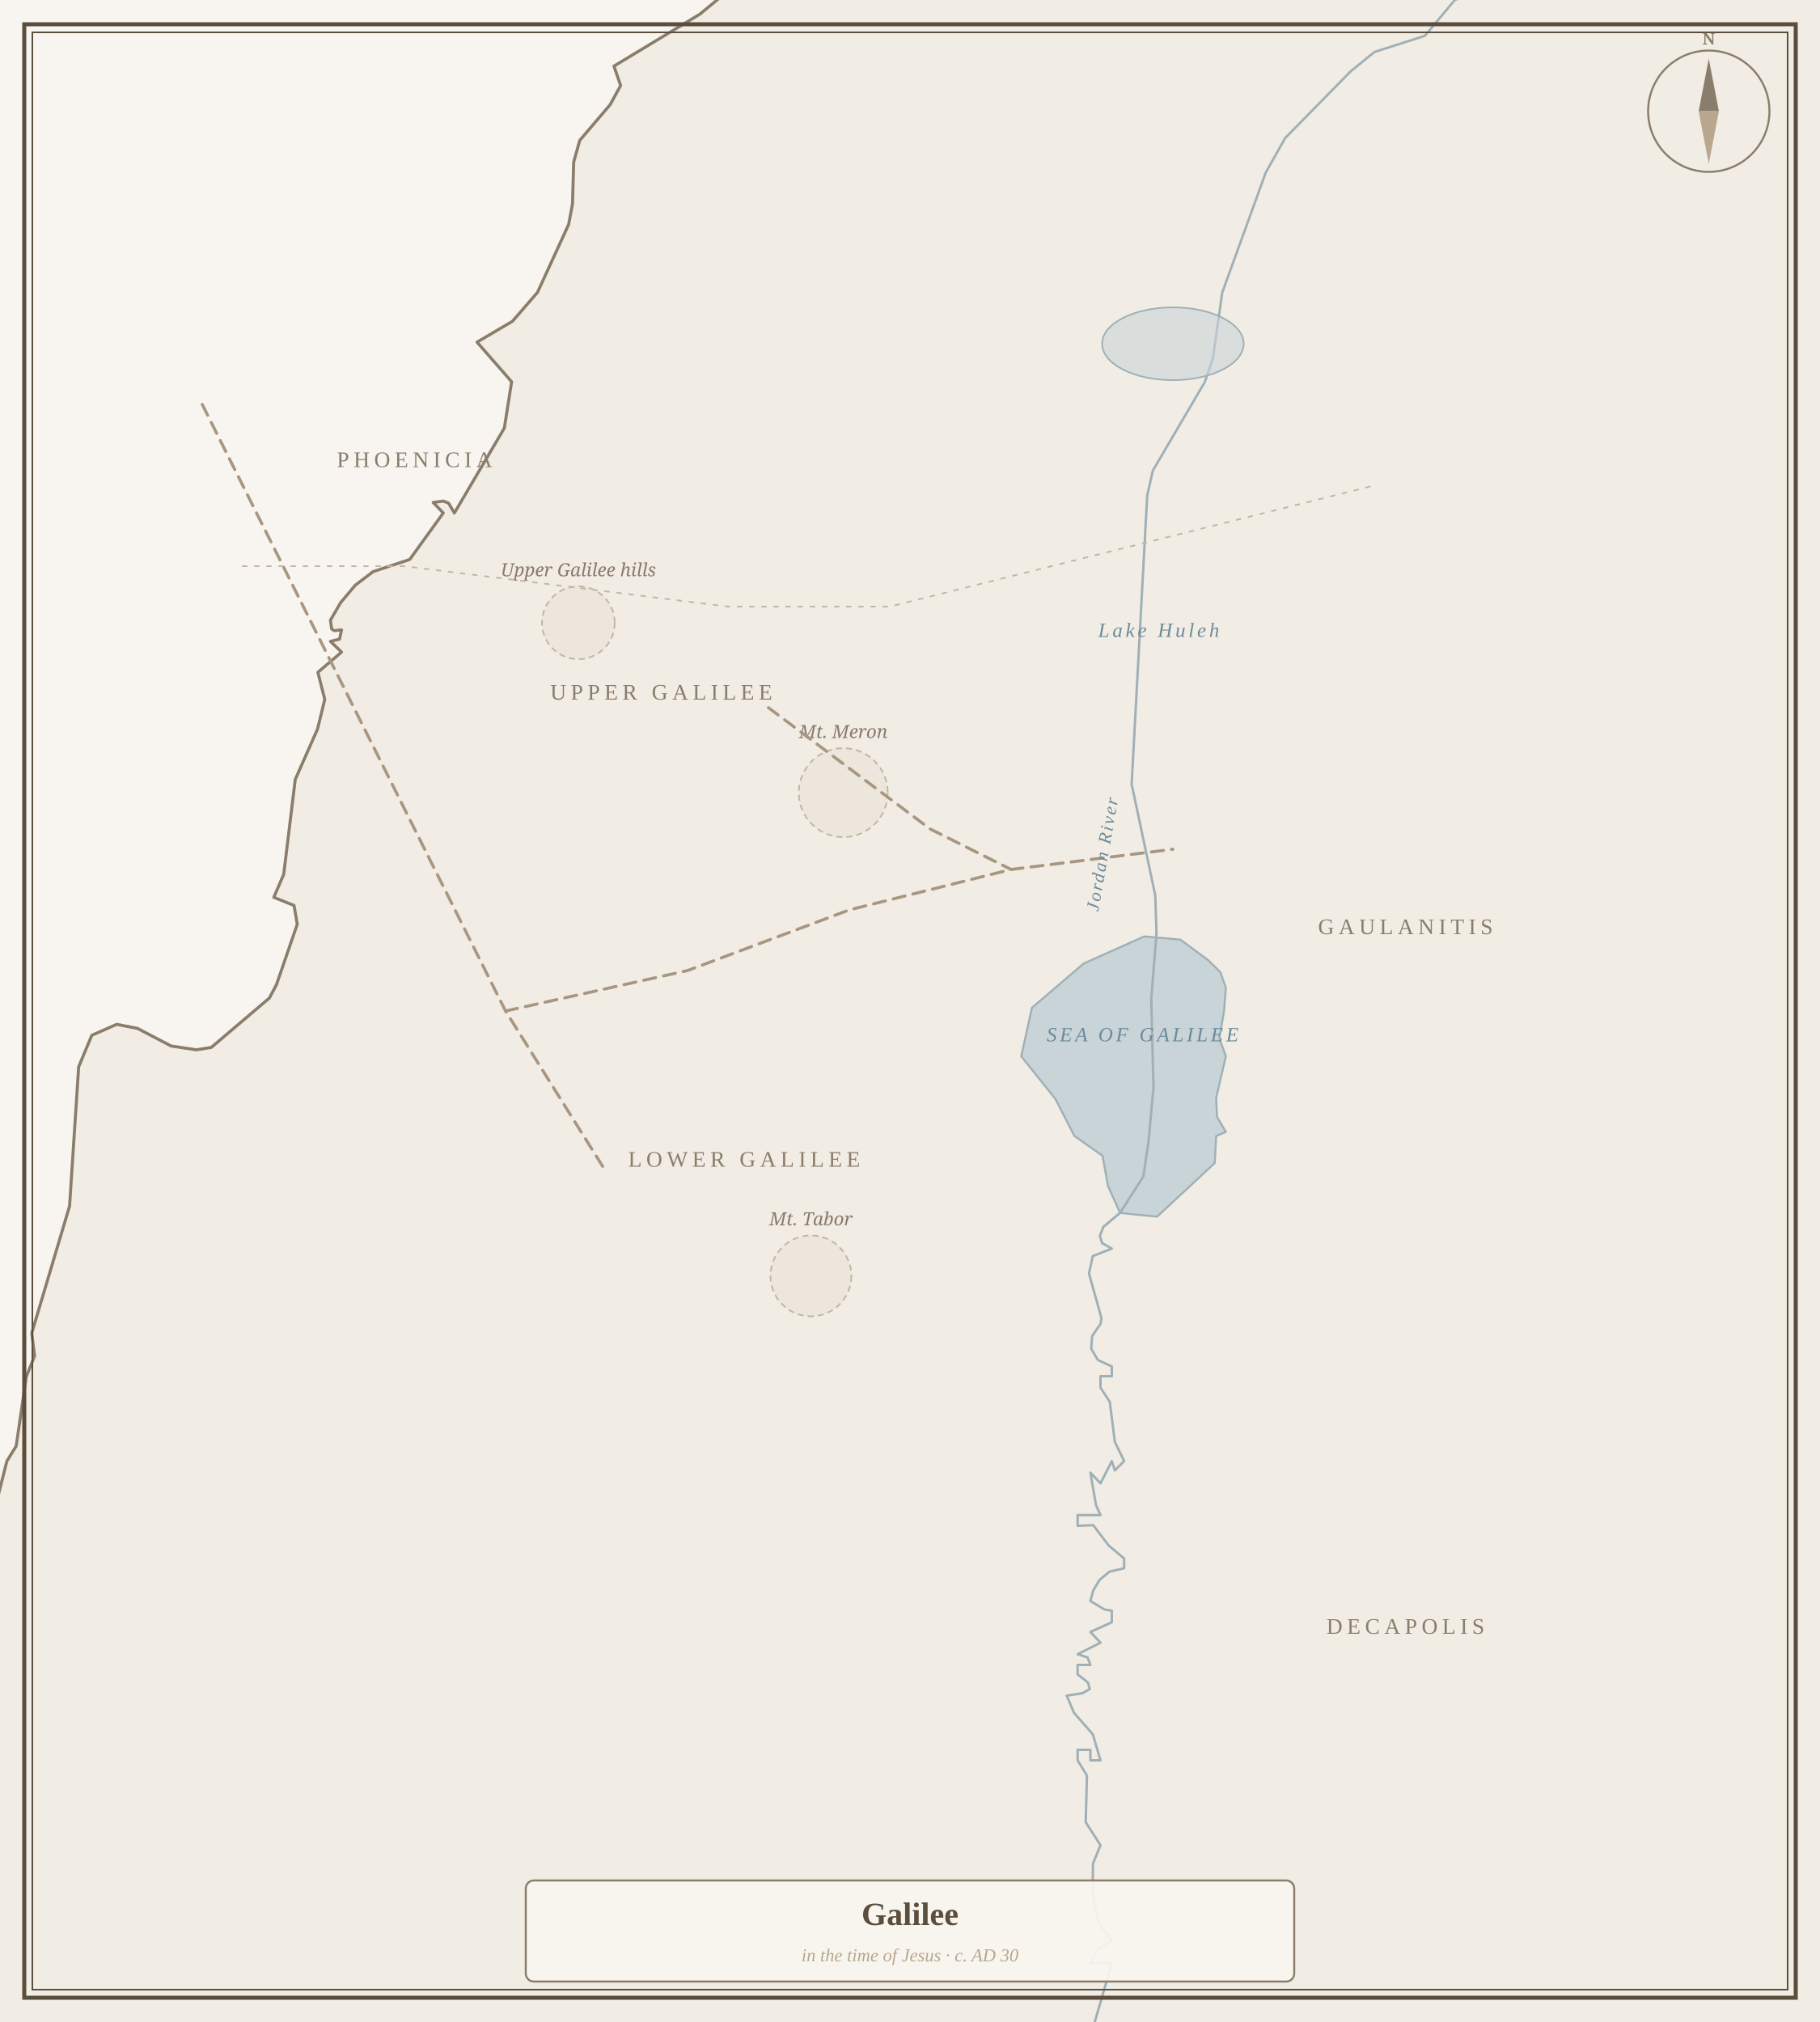
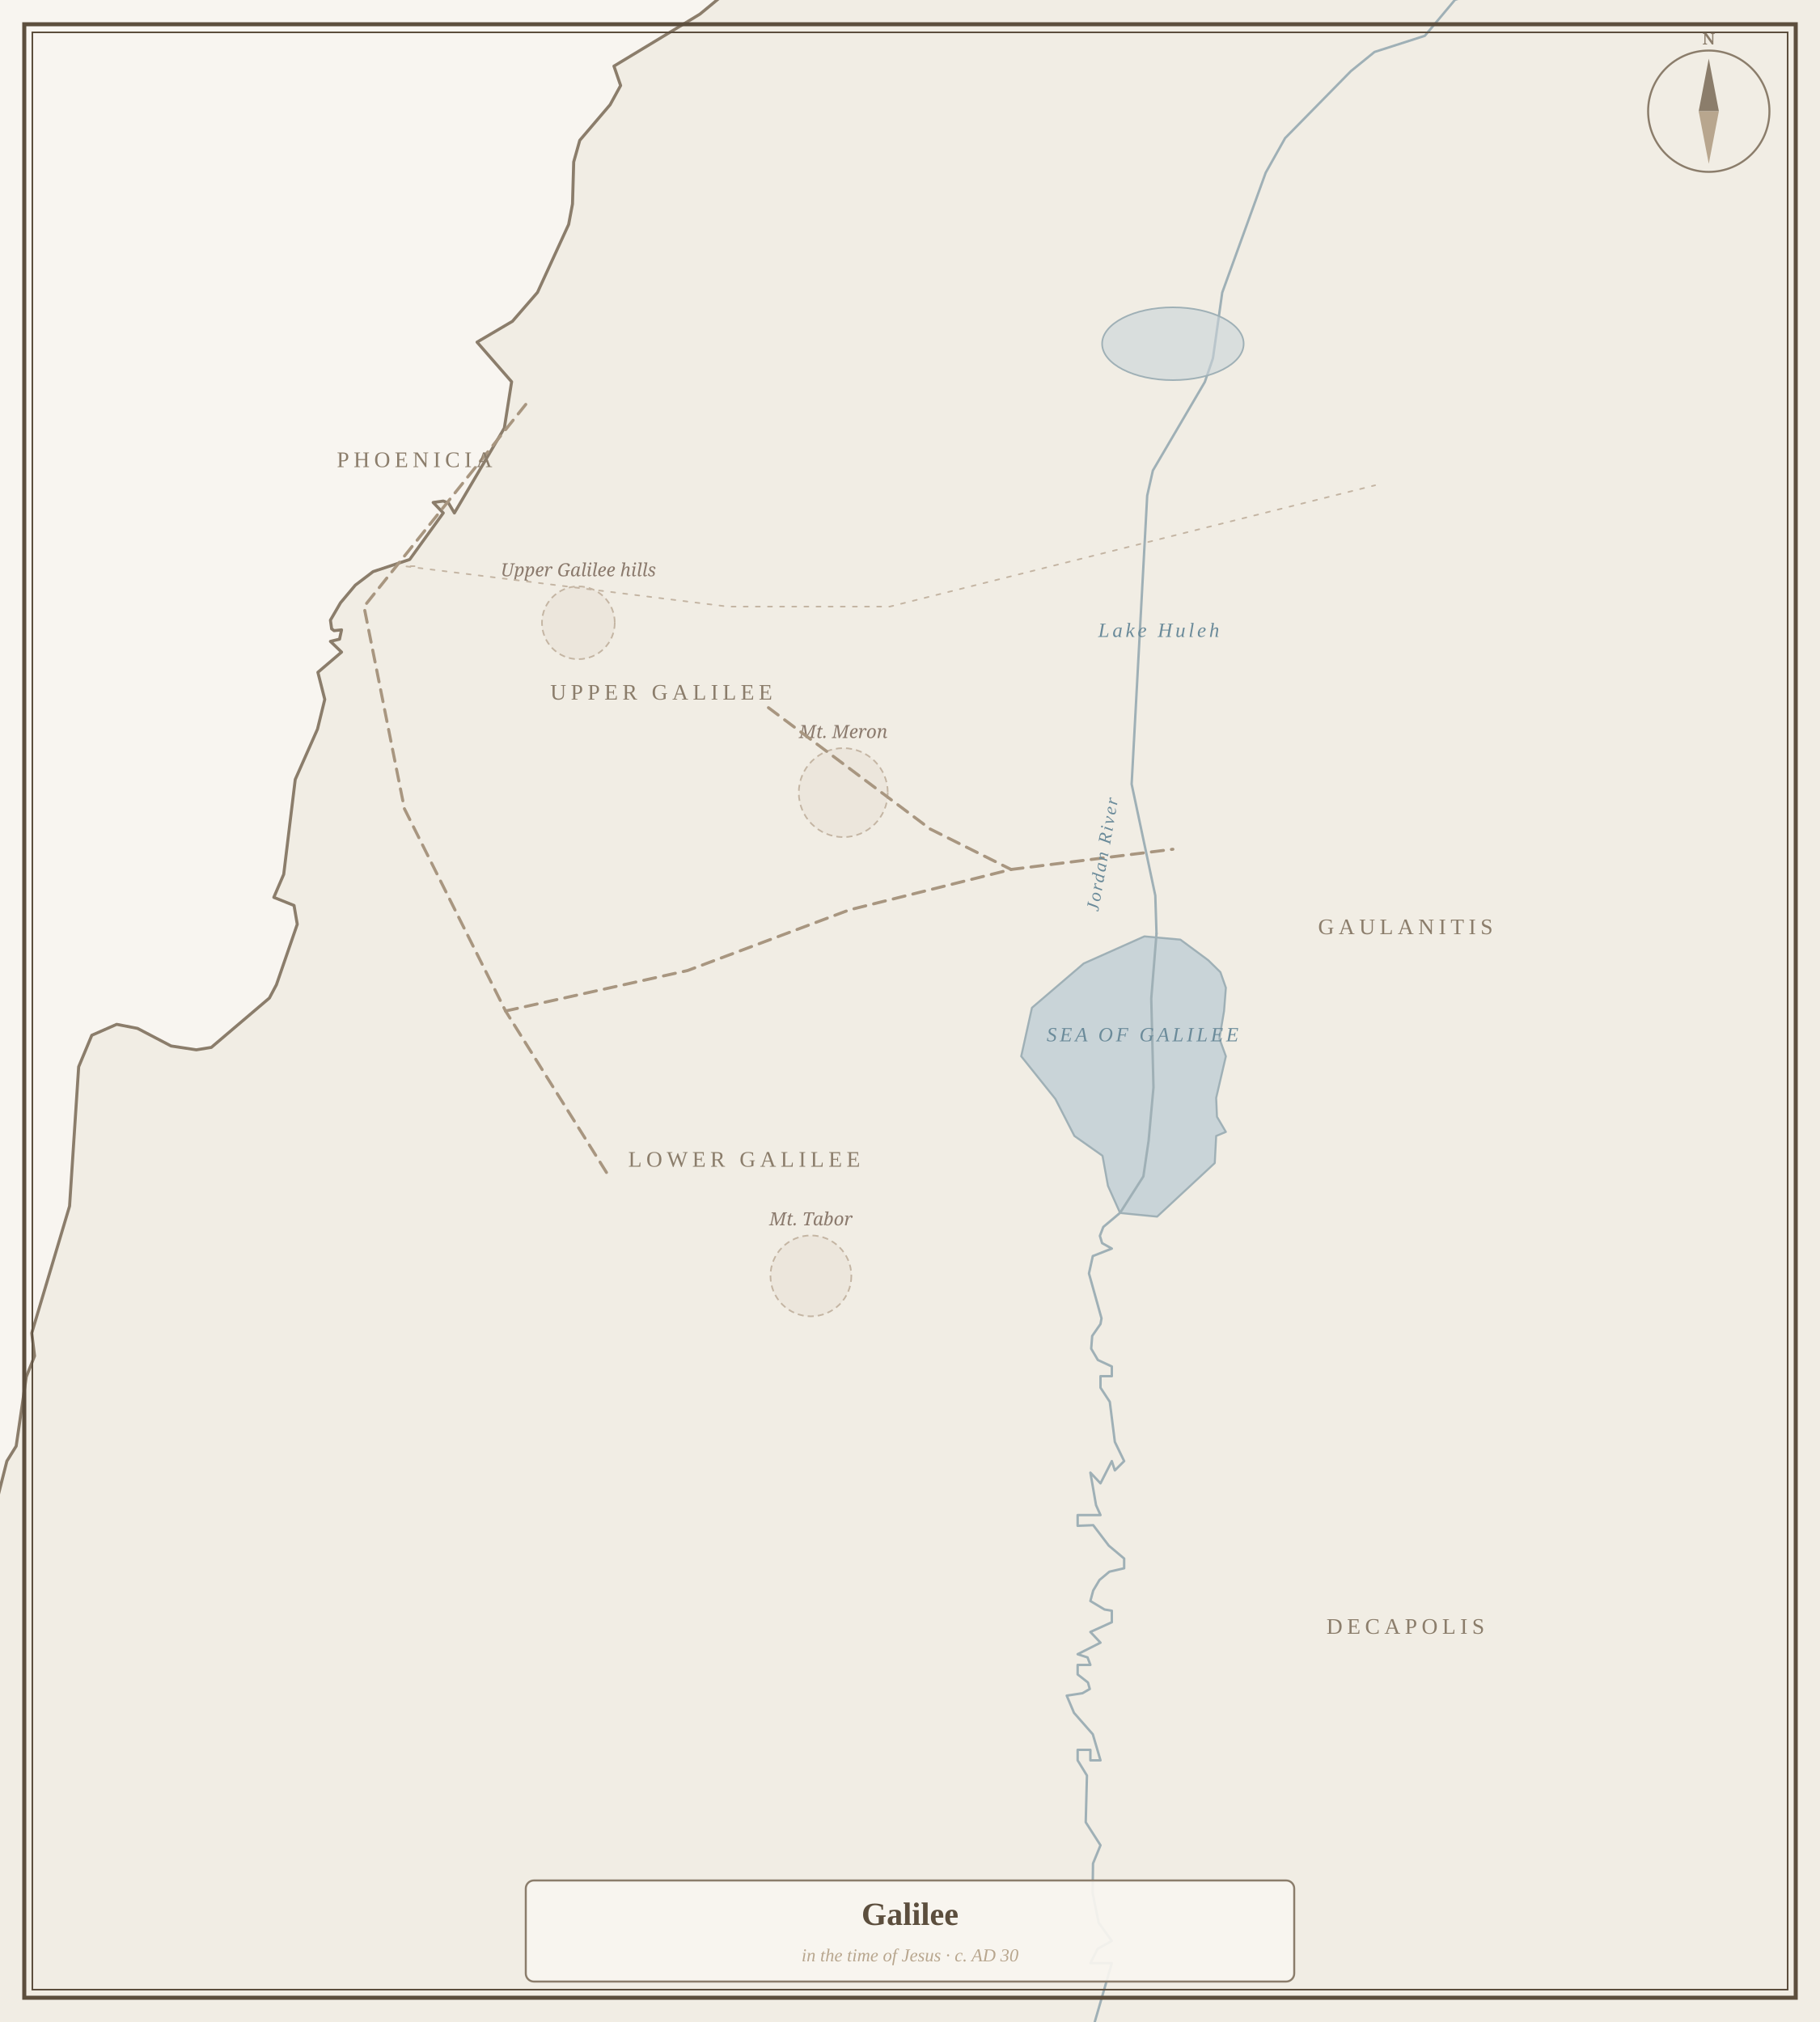
<svg xmlns="http://www.w3.org/2000/svg" viewBox="0 0 900 1000" width="900" height="1000">
  <defs>
    <filter id="parchment-texture">
      <feTurbulence type="fractalNoise" baseFrequency="0.04" numOctaves="3" result="noise" />
      <feColorMatrix type="matrix" values="0 0 0 0 0.95  0 0 0 0 0.93  0 0 0 0 0.89  0 0 0 0.04 0" in="noise" result="tint" />
      <feBlend in="SourceGraphic" in2="tint" mode="multiply" />
    </filter>
  </defs>
  <rect x="0" y="0" width="900" height="1000" fill="#F8F5F0" />
  <polygon points="-45,1050 -45,914.1 3.4,722.6 8,715.2 13,680.9 17.1,670.6 15.7,659.3 34.4,596.5 38.9,527.6 45.4,512 57.7,506.6 68,508.6 84.6,517.3 97.1,519.2 104.5,518 133.2,493.6 136.7,487 147,457.1 145.4,447.8 135.4,443.8 140.3,432.4 146,385.5 157,360.6 160.6,345.9 157.2,332.5 168.9,322.5 163.4,317.2 167.9,316.1 168.9,311.5 165.2,311.9 164,311 163.4,306.7 168.4,298.1 175.7,289.4 184.5,282.7 202.6,276.7 219.2,253.7 214.2,248.5 219.2,247.8 221.8,248.8 224.7,253.7 249.4,211.7 253,188.8 235.9,169.2 253.4,158.9 265.8,144.6 281.2,111 283.1,100.9 283.7,80.1 286.7,69.4 301.7,51.8 306.9,42.3 303.6,32.7 346.1,7 367.5,-10.7 376.7,-33.4 378.4,-43.3 381.5,-50 945,-50 945,1050" fill="#F1EDE4" stroke="none" />
  <polygon points="605.3,500 603,513.6 606.2,522.4 601.4,543 601.8,552.3 606.2,559.8 601.4,561.8 600.7,575.2 572.2,601.7 553.9,599.9 547.9,586.5 545.2,571.6 531.3,561.8 521.9,543.5 505,522.4 510.3,498.4 535.9,476.5 565.9,463.1 583.7,464.7 597.5,474.9 603.5,480.8 606.2,488.5 605.3,500" fill="#C9D4D8" stroke="#9FB0B6" stroke-width="1" stroke-linejoin="round" />
  <polyline points="571.9,461.7 569.3,493.9 570.4,537.8 568,564.1 565.4,581.8 553.9,599.8" fill="none" stroke="#9FB0B6" stroke-width="1.2" stroke-linecap="round" stroke-linejoin="round" />
  <polyline points="756.9,-50 749.7,-40.6 739.2,-8.8 732.4,-4.1 719.5,-0.1 704.6,17.7 679.7,25.7 668,35.2 635.5,68.3 625.9,85.4 604.4,144.7 599.8,177.2 595.8,188.9 570.1,232.7 567.3,245.1 559.6,387.8 571.3,442.9 571.9,461.7" fill="none" stroke="#9FB0B6" stroke-width="1.2" stroke-linecap="round" stroke-linejoin="round" />
  <polyline points="553.9,599.8 545.6,606.8 543.9,611.2 545,614.8 549.8,617.5 540.4,621.2 538.5,629.8 544.7,652 544.2,654.8 540.1,660.7 539.6,667 542.9,672.6 549.8,675.8 549.8,680.6 544.2,680.6 544.2,686.3 548.8,693.3 551.3,713.1 555.9,722.6 551.3,727.2 549.8,722.6 544.2,733.6 539.2,728.3 542,744.4 544.2,749.3 532.9,749.3 532.9,754.6 540.6,754.3 548.3,764.4 555.9,770.8 555.9,775.6 548.6,777.3 543.7,781.4 540.6,786.6 539.2,791.8 546.2,796 549.8,796.6 549.8,802.3 539.2,807.1 544.2,812.4 532.9,818.1 537.8,819.7 539.2,823.4 532.9,823.4 532.9,828.1 538,832.1 538.9,835.3 535.3,837.4 527.5,838.6 531.1,847.1 540.4,857.7 544.2,870.6 539.2,870.6 539.2,865.4 532.9,865.4 532.9,870.6 537.5,878.1 536.9,901.2 544.2,912.6 540.5,921.6 540.3,936.2 543.3,950.9 549.8,959.9 542.8,963.8 539.2,970.9 549.8,970.9 535.7,1019.5 539.2,1028.6 539.2,1034.4 532.4,1037.1 528.7,1040.6 528.7,1044.8 532.7,1050" fill="none" stroke="#9FB0B6" stroke-width="1.2" stroke-linecap="round" stroke-linejoin="round" />
  <polygon points="-45,1050 -45,914.1 3.4,722.6 8,715.2 13,680.9 17.1,670.6 15.7,659.3 34.4,596.5 38.9,527.6 45.4,512 57.7,506.6 68,508.6 84.6,517.3 97.1,519.2 104.5,518 133.2,493.6 136.7,487 147,457.1 145.4,447.8 135.4,443.8 140.3,432.4 146,385.5 157,360.6 160.6,345.9 157.2,332.5 168.9,322.5 163.4,317.2 167.9,316.1 168.9,311.5 165.2,311.9 164,311 163.4,306.7 168.4,298.1 175.7,289.4 184.5,282.7 202.6,276.7 219.2,253.7 214.2,248.5 219.2,247.8 221.8,248.8 224.7,253.7 249.4,211.7 253,188.8 235.9,169.2 253.4,158.9 265.8,144.6 281.2,111 283.1,100.9 283.7,80.1 286.7,69.4 301.7,51.8 306.9,42.3 303.6,32.7 346.1,7 367.5,-10.7 376.7,-33.4 378.4,-43.3 381.5,-50 945,-50 945,1050" fill="none" stroke="#8B7D6B" stroke-width="1.5" stroke-linejoin="round" />
  <circle cx="417" cy="392" r="22" fill="rgba(196,181,163,0.12)" stroke="#C4B5A3" stroke-width="0.8" stroke-dasharray="3,2" />
  <text x="417" y="365" text-anchor="middle" font-family="Georgia, serif" font-style="italic" font-size="9" fill="#8B7A6D">Mt. Meron</text>
  <circle cx="401" cy="631" r="20" fill="rgba(196,181,163,0.12)" stroke="#C4B5A3" stroke-width="0.8" stroke-dasharray="3,2" />
  <text x="401" y="606" text-anchor="middle" font-family="Georgia, serif" font-style="italic" font-size="9" fill="#8B7A6D">Mt. Tabor</text>
  <circle cx="286" cy="308" r="18" fill="rgba(196,181,163,0.12)" stroke="#C4B5A3" stroke-width="0.8" stroke-dasharray="3,2" />
  <text x="286" y="285" text-anchor="middle" font-family="Georgia, serif" font-style="italic" font-size="9" fill="#8B7A6D">Upper Galilee hills</text>
  <g id="overlay-galilee" fill="none" stroke="#A89680" stroke-width="1.5" stroke-dasharray="6,4" stroke-linecap="round" stroke-linejoin="round">
-     <polyline points="100,200 150,300 200,400 250,500 300,580" />
+     <polyline points="260,200 180,300 200,400 250,500 300,580" />
    <polyline points="250,500 340,480 420,450 500,430 580,420" />
    <polyline points="380,350 420,380 460,410 500,430" />
  </g>
  <g fill="#C9D4D8" fill-opacity="0.6" stroke="#9FB0B6" stroke-width="0.8">
    <ellipse cx="580" cy="170" rx="35" ry="18" />
  </g>
  <g fill="none" stroke="#C4B5A3" stroke-width="0.8" stroke-dasharray="2,4" stroke-linecap="round">
-     <polyline points="120,280 200,280 280,290 360,300 440,300 520,280 600,260 680,240" />
+     <polyline points="205,280 200,280 280,290 360,300 440,300 520,280 600,260 680,240" />
  </g>
  <text x="565" y="515" text-anchor="middle" font-family="Georgia, 'Times New Roman', serif" font-size="10" font-style="italic" font-weight="normal" letter-spacing="0.15em" fill="#6B8B9A">SEA OF GALILEE</text>
  <text x="327" y="346" text-anchor="middle" font-family="Georgia, 'Times New Roman', serif" font-size="11" font-style="normal" font-weight="normal" letter-spacing="0.2em" fill="#8B7D6B">UPPER GALILEE</text>
  <text x="368" y="577" text-anchor="middle" font-family="Georgia, 'Times New Roman', serif" font-size="11" font-style="normal" font-weight="normal" letter-spacing="0.2em" fill="#8B7D6B">LOWER GALILEE</text>
  <text x="548" y="423" text-anchor="middle" font-family="Georgia, 'Times New Roman', serif" font-size="9" font-style="italic" font-weight="normal" letter-spacing="0.1em" fill="#6B8B9A" transform="rotate(-80, 548, 423)">Jordan River</text>
  <text x="573" y="315" text-anchor="middle" font-family="Georgia, 'Times New Roman', serif" font-size="10" font-style="italic" font-weight="normal" letter-spacing="0.15em" fill="#6B8B9A">Lake Huleh</text>
  <text x="205" y="231" text-anchor="middle" font-family="Georgia, 'Times New Roman', serif" font-size="11" font-style="normal" font-weight="normal" letter-spacing="0.2em" fill="#8B7D6B">PHOENICIA</text>
  <text x="695" y="462" text-anchor="middle" font-family="Georgia, 'Times New Roman', serif" font-size="11" font-style="normal" font-weight="normal" letter-spacing="0.2em" fill="#8B7D6B">GAULANITIS</text>
  <text x="695" y="808" text-anchor="middle" font-family="Georgia, 'Times New Roman', serif" font-size="11" font-style="normal" font-weight="normal" letter-spacing="0.2em" fill="#8B7D6B">DECAPOLIS</text>
  <rect x="12" y="12" width="876" height="976" fill="none" stroke="#5C4E3D" stroke-width="2" />
  <rect x="16" y="16" width="868" height="968" fill="none" stroke="#5C4E3D" stroke-width="0.8" />
  <rect x="260" y="930" width="380" height="50" rx="4" fill="rgba(248,245,240,0.92)" stroke="#8B7D6B" stroke-width="1" />
  <text x="450" y="952" text-anchor="middle" font-family="Georgia, 'Times New Roman', serif" font-size="16" font-weight="bold" fill="#5C4E3D">Galilee</text>
  <text x="450" y="970" text-anchor="middle" font-family="Georgia, 'Times New Roman', serif" font-size="9" font-style="italic" fill="#B8A68E">in the time of Jesus · c. AD 30</text>
  <circle cx="845" cy="55" r="30" fill="#F1EDE4" stroke="#8B7D6B" stroke-width="1" />
  <polygon points="845,29 840,55 850,55" fill="#8B7D6B" />
  <polygon points="845,81 840,55 850,55" fill="#B8A68E" />
  <text x="845" y="22" text-anchor="middle" font-family="Georgia, serif" font-size="8" font-weight="bold" fill="#8B7D6B">N</text>
</svg>
